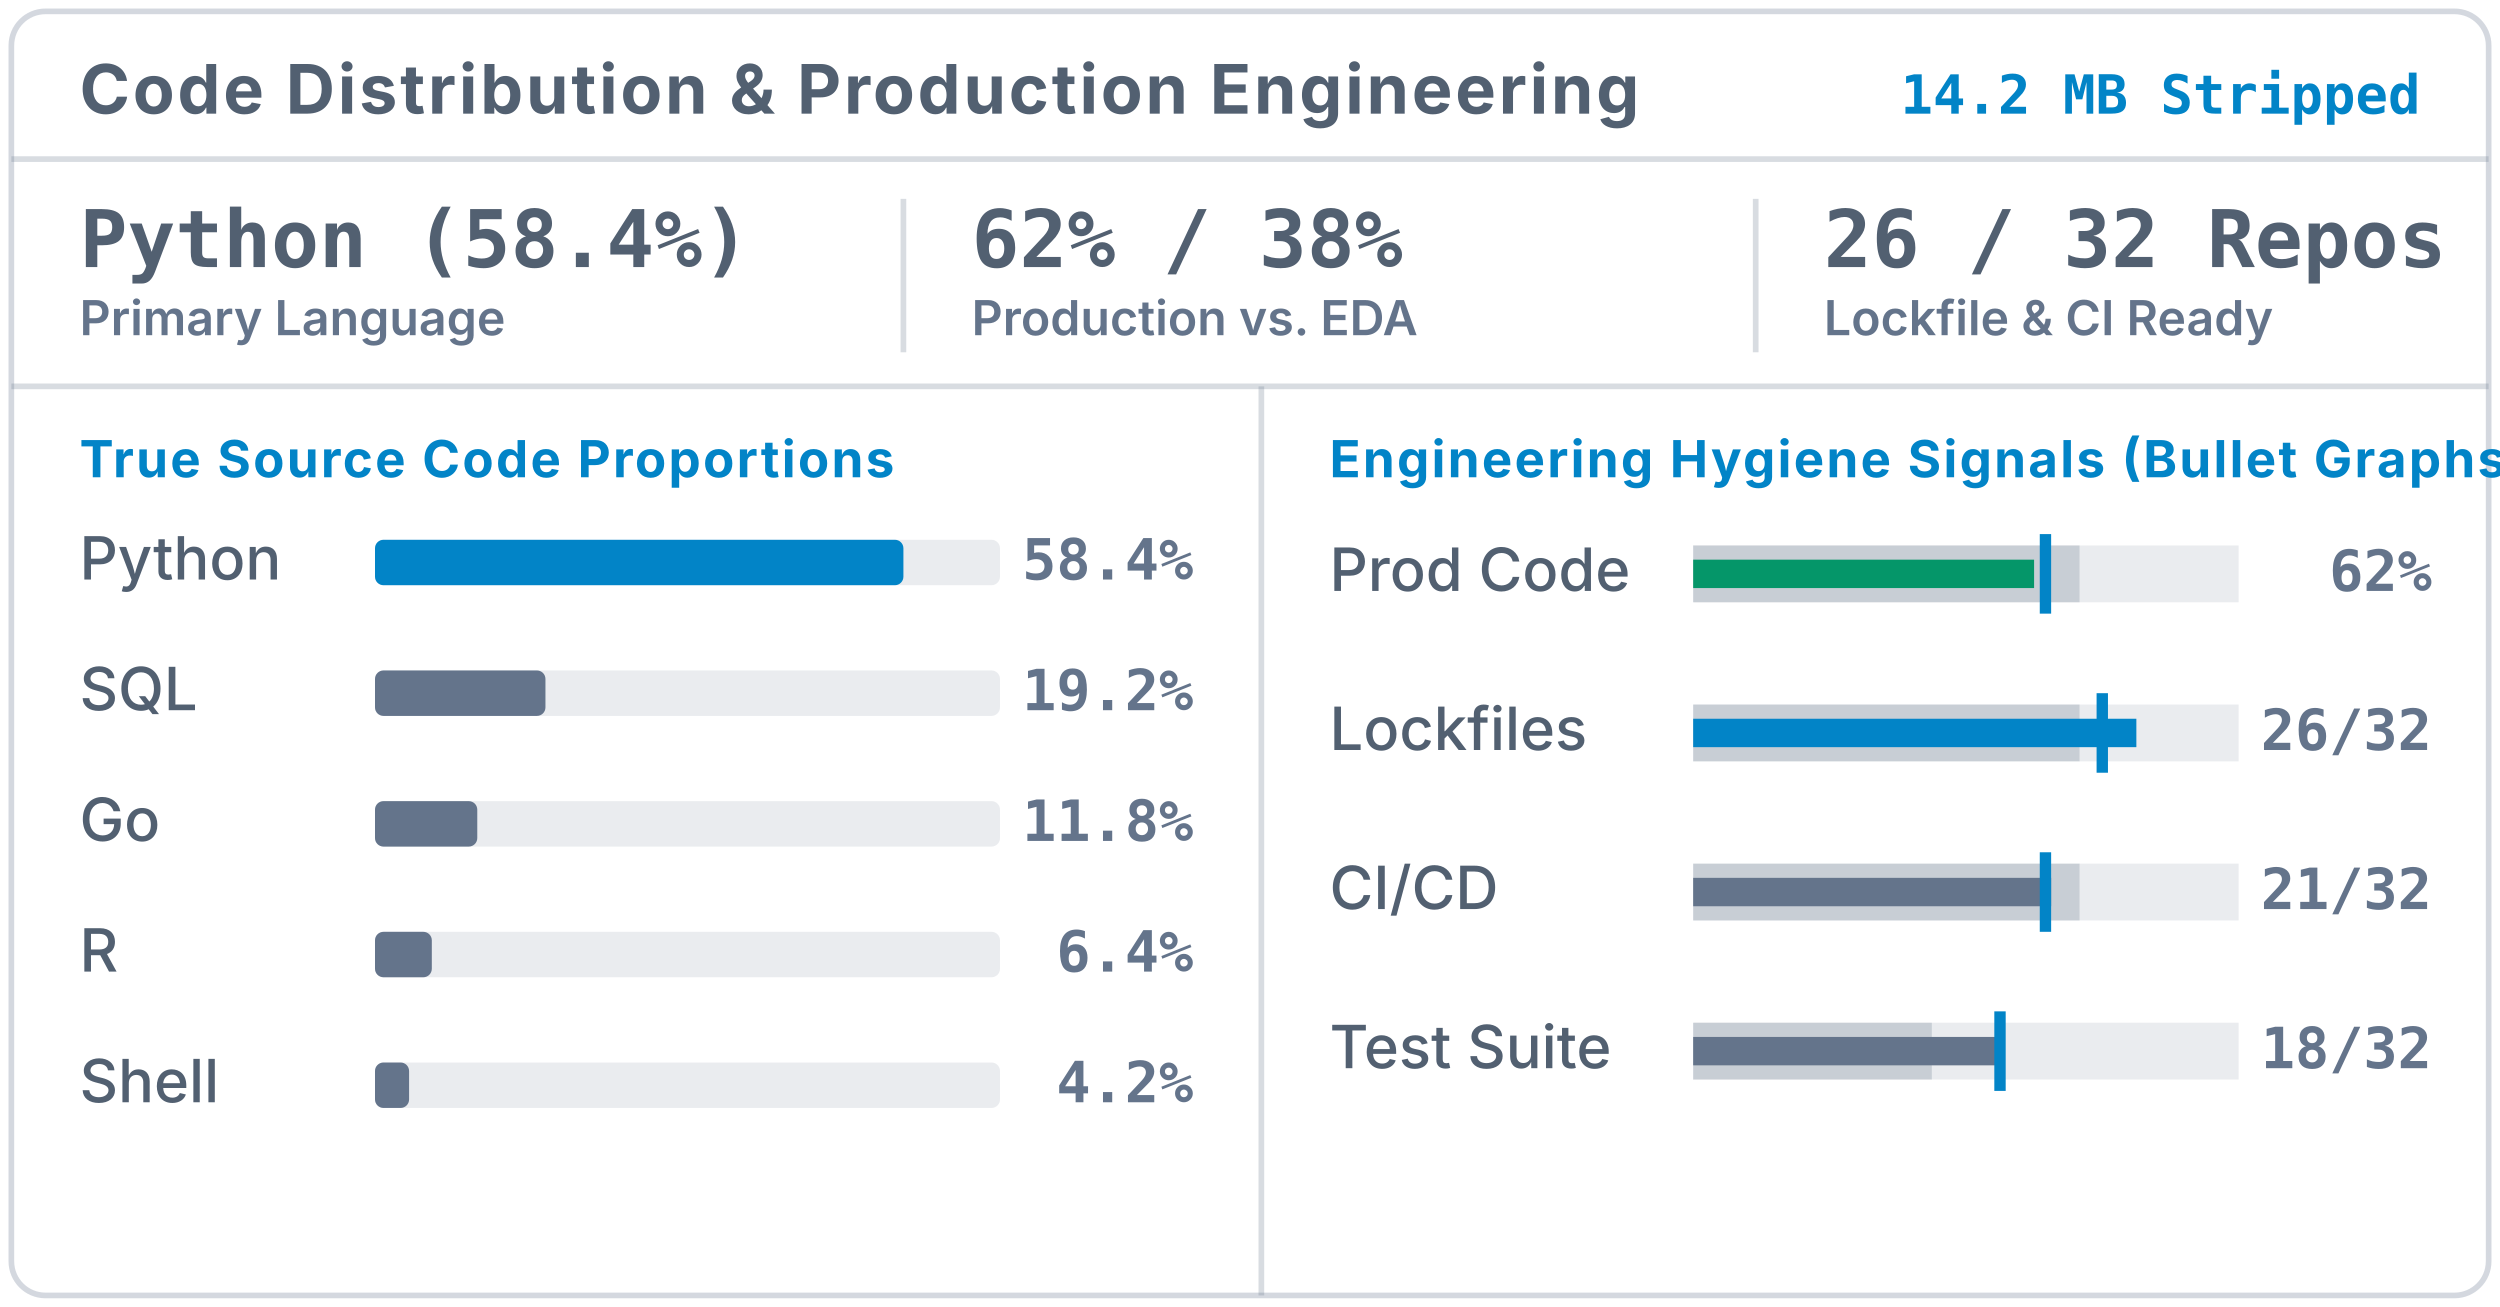
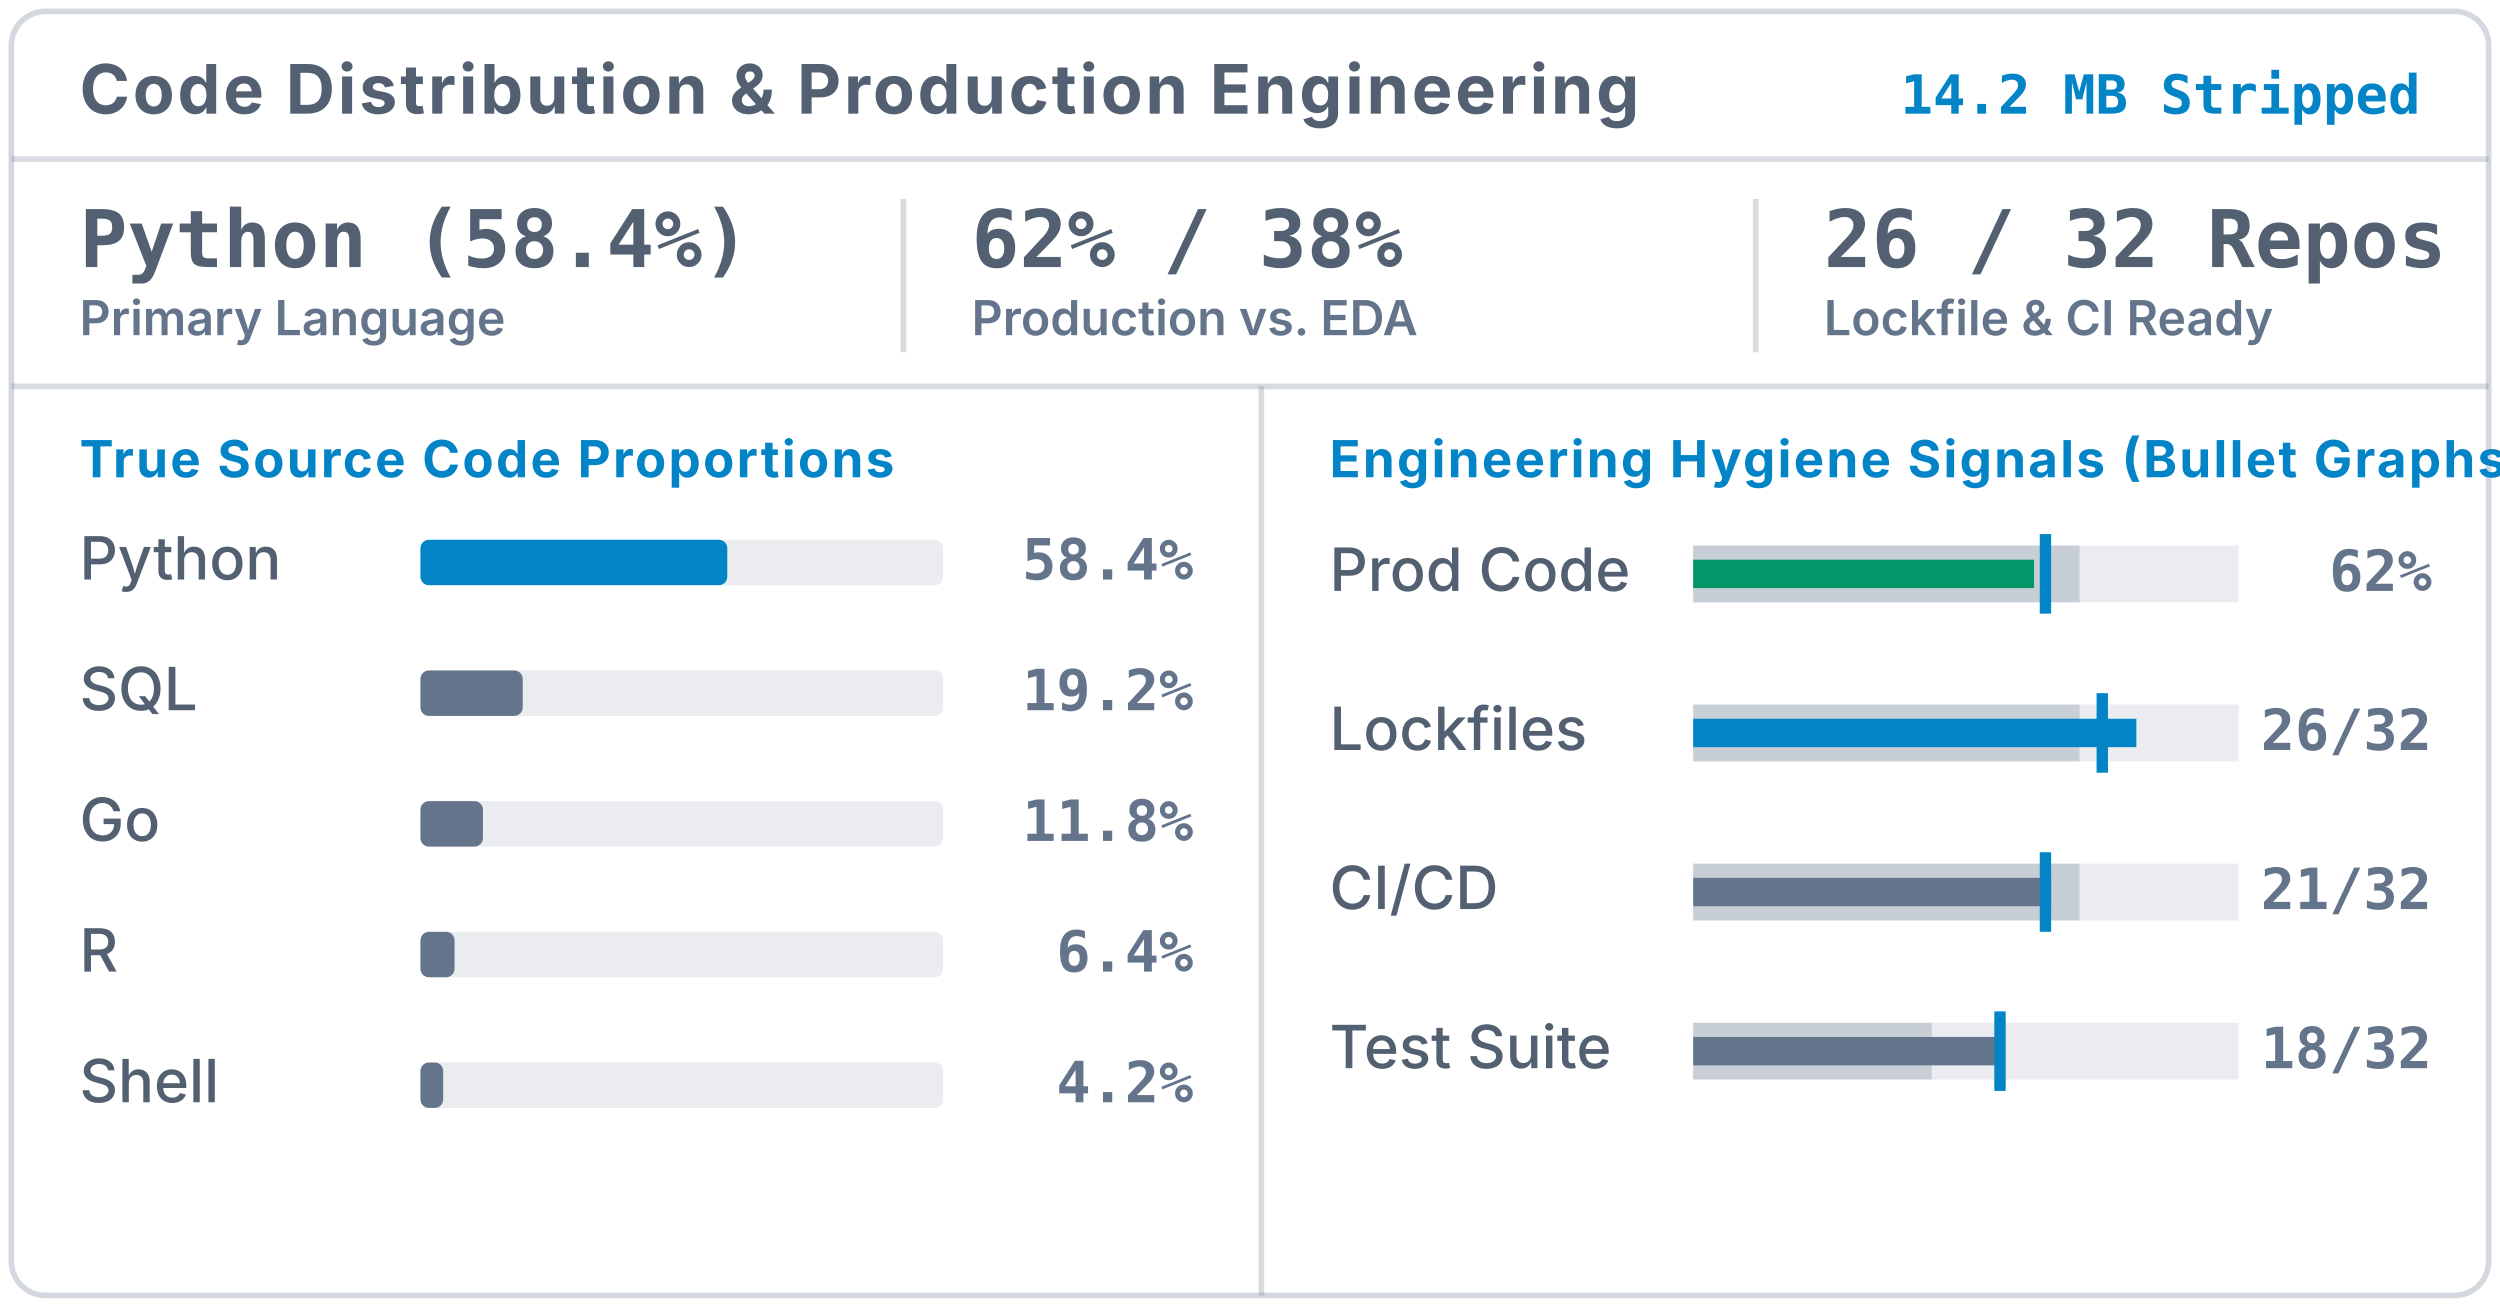
<svg xmlns="http://www.w3.org/2000/svg" viewBox="0 0 440 230" width="440" height="230">
  <style>
    .sans { font-family: Inter, -apple-system, BlinkMacSystemFont, "Segoe UI", Roboto, sans-serif; }
    .mono { font-family: ui-monospace, SFMono-Regular, Menlo, Consolas, monospace; font-variant-numeric: tabular-nums; }
    .hdr { font-size: 12px; font-weight: 700; fill: #526071; text-transform: uppercase; letter-spacing: 0.5px; }
    .tag { font-size: 9.5px; font-weight: 600; fill: #0284c7; }
    .sec { font-size: 9px; font-weight: 700; fill: #0284c7; text-transform: uppercase; letter-spacing: 0.4px; }
    .lbl { font-size: 10.5px; font-weight: 500; fill: #526071; }
    .val { font-size: 10px; font-weight: 600; fill: #64748b; }
    .kpi-num { font-size: 14px; font-weight: 700; fill: #526071; }
    .kpi-lbl { font-size: 8.5px; font-weight: 600; fill: #64748b; text-transform: uppercase; }
  </style>
  <rect x="2" y="2" width="436" height="226" rx="6" fill="none" stroke="#64748b" stroke-opacity="0.28" stroke-width="1" />
-   <text x="14" y="20" class="sans hdr">Code Distribution &amp; Production Engineering</text>
-   <text x="426" y="20" text-anchor="end" class="mono tag">14.2 MB Stripped</text>
+   <text x="14" y="20" class="sans hdr" font-size="11.6px">Code Distribution &amp; Production Engineering</text>
+   <text x="426" y="20" text-anchor="end" class="mono tag" font-size="9.2px">14.2 MB Stripped</text>
  <line x1="2" y1="28" x2="438" y2="28" stroke="#64748b" stroke-opacity="0.25" stroke-width="1" />
  <g transform="translate(14, 35)">
    <text x="0" y="12" class="mono kpi-num" fill="#0284c7">Python (58.4%)</text>
    <text x="0" y="24" class="sans kpi-lbl">Primary Language</text>
    <line x1="145" y1="0" x2="145" y2="27" stroke="#64748b" stroke-opacity="0.25" stroke-width="1" />
    <text x="157" y="12" class="mono kpi-num">62% / 38%</text>
    <text x="157" y="24" class="sans kpi-lbl">Production vs. EDA</text>
    <line x1="295" y1="0" x2="295" y2="27" stroke="#64748b" stroke-opacity="0.25" stroke-width="1" />
-     <text x="307" y="12" class="mono kpi-num" fill="#059669">26 / 32 Repos</text>
+     <text x="307" y="12" class="mono kpi-num" fill="#059669" font-size="13.3px">26 / 32 Repos</text>
    <text x="307" y="24" class="sans kpi-lbl">Lockfile &amp; CI Ready</text>
  </g>
  <line x1="2" y1="68" x2="438" y2="68" stroke="#64748b" stroke-opacity="0.25" stroke-width="1" />
  <g transform="translate(14, 84)">
    <text x="0" y="0" class="sans sec">True Source Code Proportions</text>
    <text x="0" y="18" class="sans lbl">Python</text>
-     <rect x="52" y="11" width="110" height="8" rx="1.5" fill="#64748b" fill-opacity="0.14" />
-     <rect x="52" y="11" width="93" height="8" rx="1.5" fill="#0284c7" />
+     <rect x="60" y="11" width="92" height="8" rx="1.5" fill="#64748b" fill-opacity="0.14" />
+     <rect x="60" y="11" width="54" height="8" rx="1.5" fill="#0284c7" />
    <text x="196" y="18" text-anchor="end" class="mono val">58.4%</text>
    <text x="0" y="41" class="sans lbl">SQL</text>
-     <rect x="52" y="34" width="110" height="8" rx="1.5" fill="#64748b" fill-opacity="0.14" />
-     <rect x="52" y="34" width="30" height="8" rx="1.5" fill="#64748b" />
+     <rect x="60" y="34" width="92" height="8" rx="1.5" fill="#64748b" fill-opacity="0.14" />
+     <rect x="60" y="34" width="18" height="8" rx="1.5" fill="#64748b" />
    <text x="196" y="41" text-anchor="end" class="mono val">19.2%</text>
    <text x="0" y="64" class="sans lbl">Go</text>
-     <rect x="52" y="57" width="110" height="8" rx="1.5" fill="#64748b" fill-opacity="0.14" />
-     <rect x="52" y="57" width="18" height="8" rx="1.5" fill="#64748b" />
+     <rect x="60" y="57" width="92" height="8" rx="1.5" fill="#64748b" fill-opacity="0.14" />
+     <rect x="60" y="57" width="11" height="8" rx="1.5" fill="#64748b" />
    <text x="196" y="64" text-anchor="end" class="mono val">11.8%</text>
    <text x="0" y="87" class="sans lbl">R</text>
-     <rect x="52" y="80" width="110" height="8" rx="1.5" fill="#64748b" fill-opacity="0.14" />
-     <rect x="52" y="80" width="10" height="8" rx="1.5" fill="#64748b" />
+     <rect x="60" y="80" width="92" height="8" rx="1.5" fill="#64748b" fill-opacity="0.14" />
+     <rect x="60" y="80" width="6" height="8" rx="1.5" fill="#64748b" />
    <text x="196" y="87" text-anchor="end" class="mono val">6.4%</text>
    <text x="0" y="110" class="sans lbl">Shell</text>
-     <rect x="52" y="103" width="110" height="8" rx="1.5" fill="#64748b" fill-opacity="0.14" />
-     <rect x="52" y="103" width="6" height="8" rx="1.5" fill="#64748b" />
+     <rect x="60" y="103" width="92" height="8" rx="1.5" fill="#64748b" fill-opacity="0.14" />
+     <rect x="60" y="103" width="4" height="8" rx="1.5" fill="#64748b" />
    <text x="196" y="110" text-anchor="end" class="mono val">4.2%</text>
  </g>
  <line x1="222" y1="68" x2="222" y2="228" stroke="#64748b" stroke-opacity="0.25" stroke-width="1" />
  <g transform="translate(234, 84)">
-     <text x="0" y="0" class="sans sec">Engineering Hygiene Signals (Bullet Graphs)</text>
+     <text x="0" y="0" class="sans sec" font-size="7.1px" letter-spacing="0.1px">Engineering Hygiene Signals (Bullet Graphs)</text>
    <g transform="translate(0, 11)">
      <text x="0" y="9" class="sans lbl">Prod Code</text>
      <rect x="64" y="1" width="96" height="10" fill="#64748b" fill-opacity="0.14" />
      <rect x="64" y="1" width="68" height="10" fill="#64748b" fill-opacity="0.25" />
      <rect x="64" y="3.5" width="60" height="5" fill="#059669" />
      <line x1="126" y1="-1" x2="126" y2="13" stroke="#0284c7" stroke-width="2" />
      <text x="194" y="9" text-anchor="end" class="mono val">62%</text>
    </g>
    <g transform="translate(0, 39)">
      <text x="0" y="9" class="sans lbl">Lockfiles</text>
      <rect x="64" y="1" width="96" height="10" fill="#64748b" fill-opacity="0.14" />
      <rect x="64" y="1" width="68" height="10" fill="#64748b" fill-opacity="0.25" />
      <rect x="64" y="3.5" width="78" height="5" fill="#0284c7" />
      <line x1="136" y1="-1" x2="136" y2="13" stroke="#0284c7" stroke-width="2" />
      <text x="194" y="9" text-anchor="end" class="mono val">26/32</text>
    </g>
    <g transform="translate(0, 67)">
      <text x="0" y="9" class="sans lbl">CI/CD</text>
      <rect x="64" y="1" width="96" height="10" fill="#64748b" fill-opacity="0.14" />
      <rect x="64" y="1" width="68" height="10" fill="#64748b" fill-opacity="0.25" />
      <rect x="64" y="3.5" width="63" height="5" fill="#64748b" />
      <line x1="126" y1="-1" x2="126" y2="13" stroke="#0284c7" stroke-width="2" />
      <text x="194" y="9" text-anchor="end" class="mono val">21/32</text>
    </g>
    <g transform="translate(0, 95)">
      <text x="0" y="9" class="sans lbl">Test Suite</text>
      <rect x="64" y="1" width="96" height="10" fill="#64748b" fill-opacity="0.14" />
      <rect x="64" y="1" width="42" height="10" fill="#64748b" fill-opacity="0.25" />
      <rect x="64" y="3.5" width="54" height="5" fill="#64748b" />
      <line x1="118" y1="-1" x2="118" y2="13" stroke="#0284c7" stroke-width="2" />
      <text x="194" y="9" text-anchor="end" class="mono val">18/32</text>
    </g>
  </g>
</svg>
